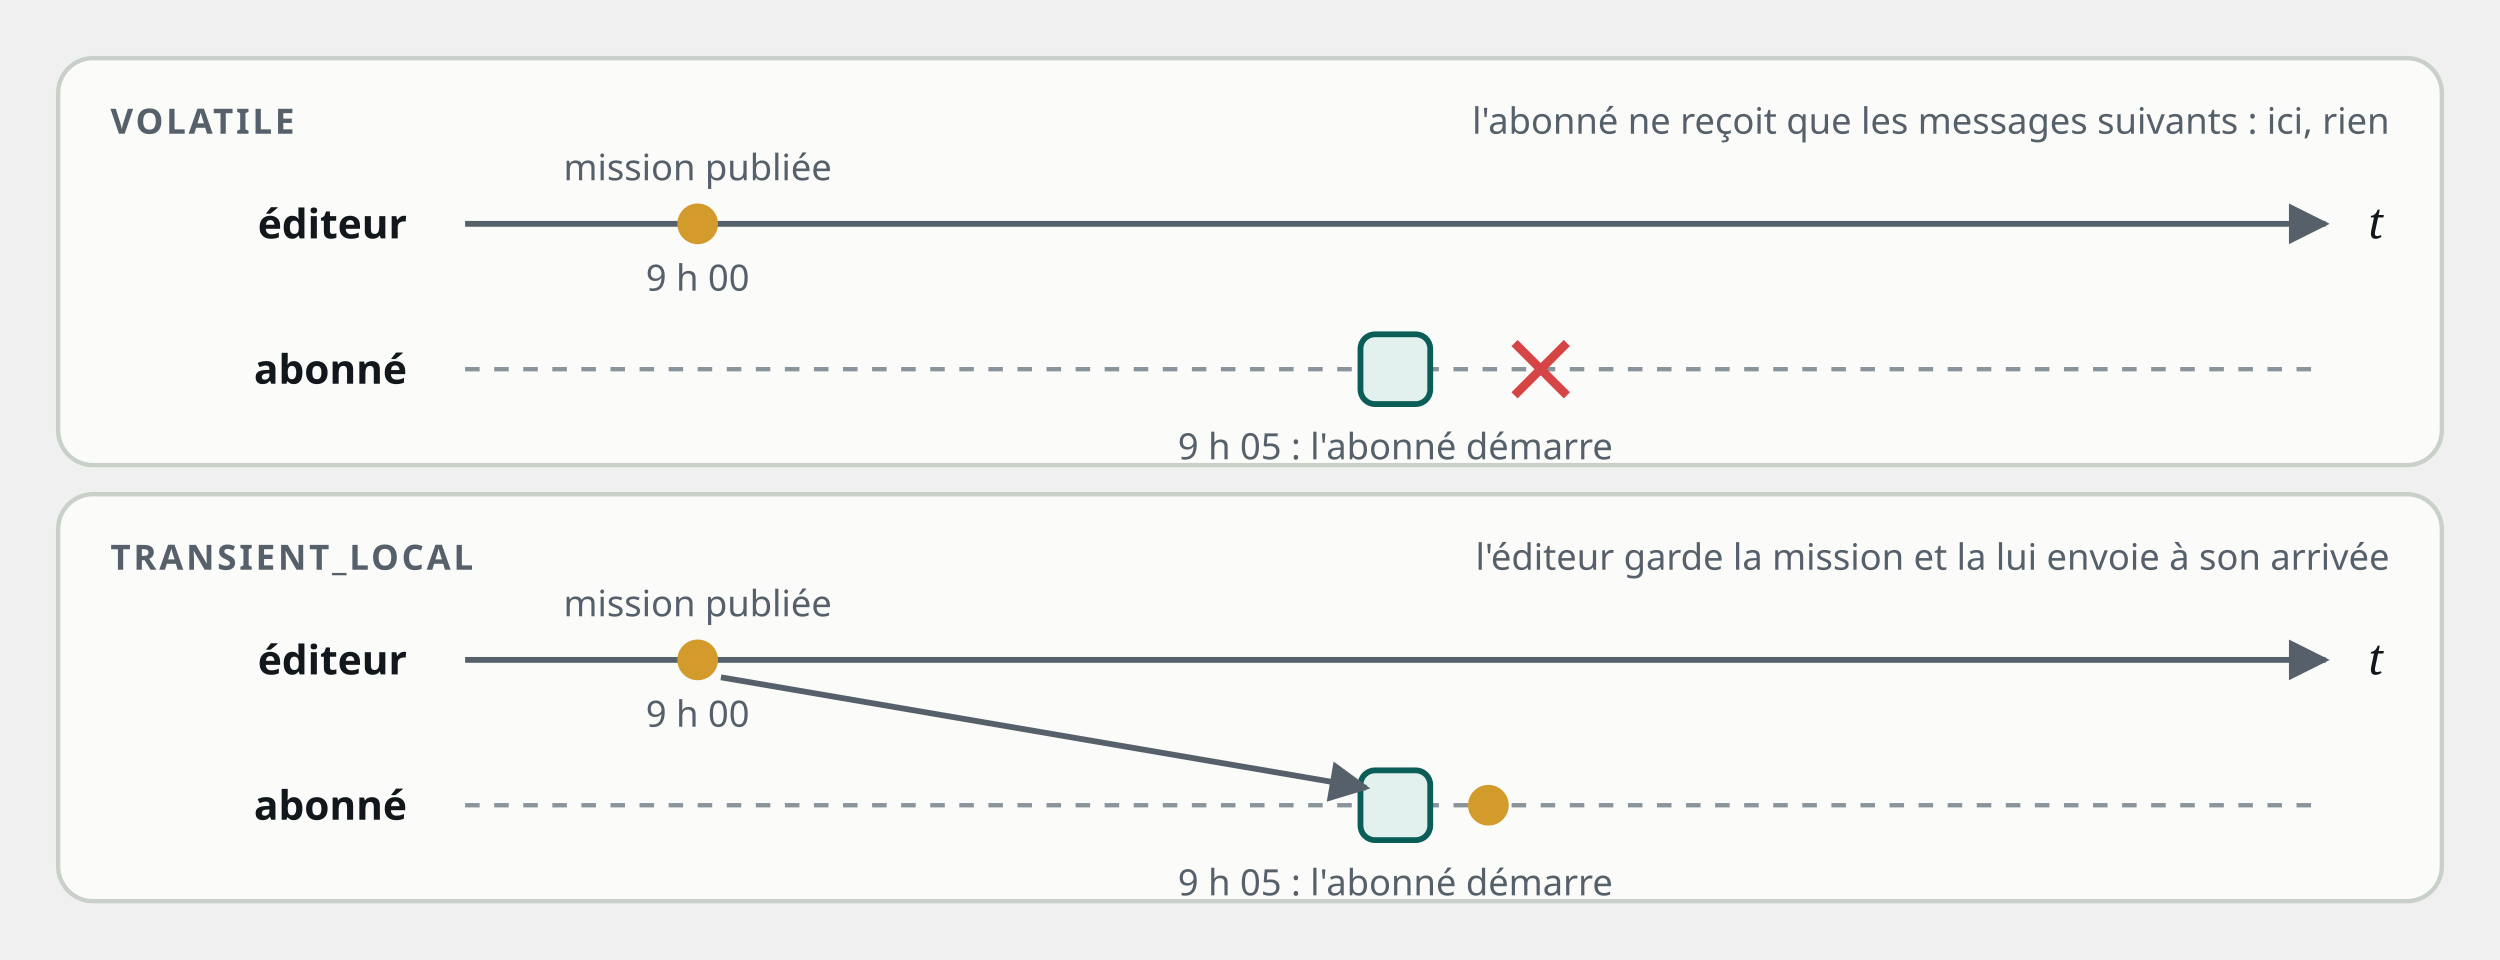
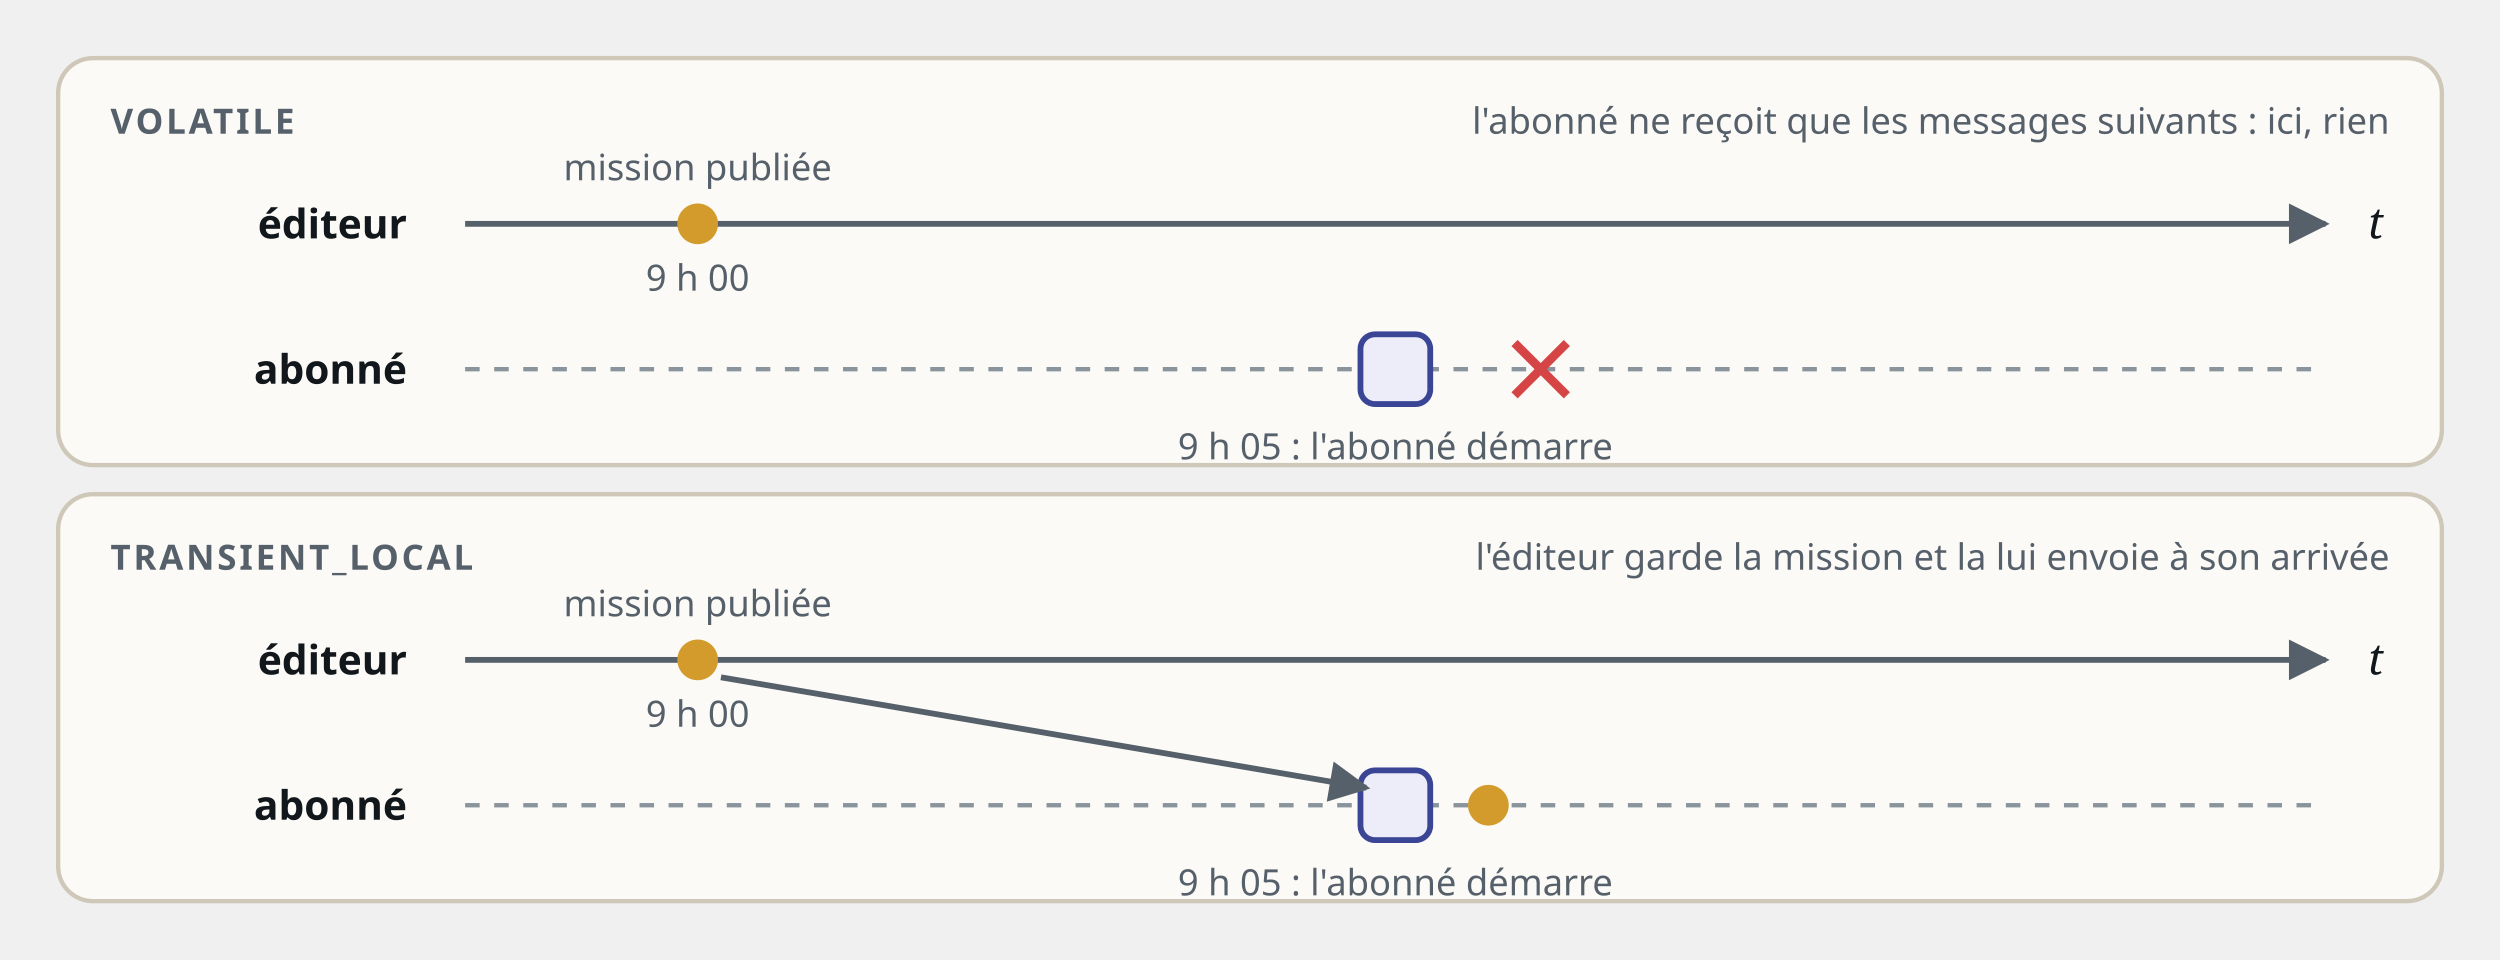
<svg xmlns="http://www.w3.org/2000/svg" viewBox="0 0 860 330" role="img" aria-labelledby="t d">
  <style>
- .fond { fill: #fbfbf9; stroke: #c9cfc9; stroke-width: 1.5; }
- .grille { stroke: #e7eae6; stroke-width: 1; }
- .boite { fill: #ffffff; stroke: #c9cfc9; stroke-width: 1.5; }
- .calcul { fill: #e3f1ee; stroke: #0b5e57; stroke-width: 2; }
+ .fond { fill: #fbfaf6; stroke: #cfc8b8; stroke-width: 1.5; }
+ .grille { stroke: #ece8de; stroke-width: 1; }
+ .boite { fill: #ffffff; stroke: #cfc8b8; stroke-width: 1.5; }
+ .calcul { fill: #ecedf9; stroke: #3b4596; stroke-width: 2; }
.capteur { fill: #fff8e8; stroke: #d39a2c; stroke-width: 2; }
.actionneur { fill: #eef1f5; stroke: #56606a; stroke-width: 2; }
- .robot { fill: #e3f1ee; stroke: #0b5e57; stroke-width: 2; }
+ .robot { fill: #ecedf9; stroke: #3b4596; stroke-width: 2; }
.roue { fill: #12171c; }
.roulette { fill: #ffffff; stroke: #12171c; stroke-width: 1.5; }
- .nez { fill: #0b5e57; }
+ .nez { fill: #3b4596; }
.ax-x { stroke: #d64545; stroke-width: 3; fill: none; } .ax-y { stroke: #2f9e44; stroke-width: 3; fill: none; }
.px { fill: #d64545; } .py { fill: #2f9e44; }
.trait { stroke: #56606a; stroke-width: 2; fill: none; }
.tirets { stroke: #8a949c; stroke-width: 1.5; stroke-dasharray: 5 5; fill: none; }
.trajet { stroke: #d39a2c; stroke-width: 3; fill: none; stroke-linecap: round; }
.trajet-pointe { fill: #d39a2c; }
- .vitesse { stroke: #0b5e57; stroke-width: 3; fill: none; }
- .vitesse-pointe { fill: #0b5e57; }
+ .vitesse { stroke: #3b4596; stroke-width: 3; fill: none; }
+ .vitesse-pointe { fill: #3b4596; }
.pointe { fill: #56606a; }
.cir { fill: #d39a2c; }
.t { fill: #12171c; font: 400 14px "IBM Plex Sans", system-ui, sans-serif; }
.t-gras { fill: #12171c; font: 600 14px "IBM Plex Sans", system-ui, sans-serif; }
.t-titre { fill: #12171c; font: 600 16px "IBM Plex Sans", system-ui, sans-serif; }
.t-petit { fill: #56606a; font: 400 12.5px "IBM Plex Sans", system-ui, sans-serif; }
.t-sur { fill: #56606a; font: 600 12px "IBM Plex Sans", system-ui, sans-serif; letter-spacing: 0.08em; }
.t-math { fill: #12171c; font: italic 500 15px "IBM Plex Serif", Georgia, serif; }
.t-code { fill: #12171c; font: 500 13px "JetBrains Mono", "DejaVu Sans Mono", monospace; }
- .t-accent { fill: #0b5e57; font: 600 13px "IBM Plex Sans", system-ui, sans-serif; }
+ .t-accent { fill: #3b4596; font: 600 13px "IBM Plex Sans", system-ui, sans-serif; }
.t-ambre { fill: #8a5d10; font: 600 13px "IBM Plex Sans", system-ui, sans-serif; }
.t-x { fill: #d64545; font: 600 13px "JetBrains Mono", monospace; } .t-y { fill: #2f9e44; font: 600 13px "JetBrains Mono", monospace; }
- .badge { fill: #0b5e57; } .t-badge { fill: #ffffff; font: 600 12px "IBM Plex Sans", system-ui, sans-serif; }
- .sep { stroke: #e2e5e1; stroke-width: 1.5; }
+ .badge { fill: #3b4596; } .t-badge { fill: #ffffff; font: 600 12px "IBM Plex Sans", system-ui, sans-serif; }
+ .sep { stroke: #e7e2d6; stroke-width: 1.5; }
@media (prefers-color-scheme: dark) {
-   .fond { fill: #0f161d; stroke: #34424f; } .grille { stroke: #1b2630; }
-   .boite { fill: #121a22; stroke: #34424f; }
-   .calcul, .robot { fill: #12302d; stroke: #4fb3a7; }
+   .fond { fill: #101114; stroke: #3a3b42; } .grille { stroke: #1f2026; }
+   .boite { fill: #16171b; stroke: #3a3b42; }
+   .calcul, .robot { fill: #1d2140; stroke: #9aa4f0; }
  .capteur { fill: #2a2212; stroke: #f2b544; }
-   .actionneur { fill: #1a222b; stroke: #8a99a8; }
-   .roue { fill: #c9d3dc; } .roulette { fill: #121a22; stroke: #c9d3dc; } .nez { fill: #4fb3a7; }
+   .actionneur { fill: #1c1d22; stroke: #9a9aa3; }
+   .roue { fill: #c9c9cf; } .roulette { fill: #16171b; stroke: #c9c9cf; } .nez { fill: #9aa4f0; }
  .ax-x { stroke: #ff6b6b; } .ax-y { stroke: #51cf66; } .px, .t-x { fill: #ff6b6b; } .py, .t-y { fill: #51cf66; }
-   .trait { stroke: #8a99a8; } .tirets { stroke: #5d6b78; } .pointe { fill: #8a99a8; }
+   .trait { stroke: #9a9aa3; } .tirets { stroke: #62636b; } .pointe { fill: #9a9aa3; }
  .trajet { stroke: #f2b544; } .trajet-pointe, .cir { fill: #f2b544; }
-   .vitesse { stroke: #4fb3a7; } .vitesse-pointe { fill: #4fb3a7; }
-   .t, .t-gras, .t-titre, .t-math, .t-code { fill: #e3e8ee; }
-   .t-petit, .t-sur { fill: #8a99a8; } .t-accent { fill: #4fb3a7; } .t-ambre { fill: #f2b544; }
-   .badge { fill: #4fb3a7; } .t-badge { fill: #0b1015; } .sep { stroke: #22303c; }
+   .vitesse { stroke: #9aa4f0; } .vitesse-pointe { fill: #9aa4f0; }
+   .t, .t-gras, .t-titre, .t-math, .t-code { fill: #f4f1ea; }
+   .t-petit, .t-sur { fill: #9a9aa3; } .t-accent { fill: #9aa4f0; } .t-ambre { fill: #f2b544; }
+   .badge { fill: #9aa4f0; } .t-badge { fill: #0b0b0d; } .sep { stroke: #26272d; }
}
</style>
  <defs>
    <marker id="m-trait" viewBox="0 0 10 10" refX="9" refY="5" markerWidth="7" markerHeight="7" orient="auto-start-reverse">
      <path class="pointe" d="M0 0 L10 5 L0 10 z" />
    </marker>
    <marker id="m-trajet" viewBox="0 0 10 10" refX="8" refY="5" markerWidth="6" markerHeight="6" orient="auto">
      <path class="trajet-pointe" d="M0 0 L10 5 L0 10 z" />
    </marker>
    <marker id="m-vitesse" viewBox="0 0 10 10" refX="8" refY="5" markerWidth="6" markerHeight="6" orient="auto">
      <path class="vitesse-pointe" d="M0 0 L10 5 L0 10 z" />
    </marker>
    <marker id="m-x" viewBox="0 0 10 10" refX="8" refY="5" markerWidth="5" markerHeight="5" orient="auto">
      <path class="px" d="M0 0 L10 5 L0 10 z" />
    </marker>
    <marker id="m-y" viewBox="0 0 10 10" refX="8" refY="5" markerWidth="5" markerHeight="5" orient="auto">
      <path class="py" d="M0 0 L10 5 L0 10 z" />
    </marker>
  </defs>
  <rect class="fond" x="20.0" y="20.0" width="820.0" height="140.0" rx="12" />
  <text class="t-sur" x="38.0" y="46.0" text-anchor="start">VOLATILE</text>
  <text class="t-gras" x="140.0" y="82.0" text-anchor="end">éditeur</text>
  <text class="t-gras" x="140.0" y="132.0" text-anchor="end">abonné</text>
  <line class="trait" x1="160.0" y1="77.0" x2="800.0" y2="77.0" marker-end="url(#m-trait)" />
  <line class="tirets" x1="160.0" y1="127.0" x2="800.0" y2="127.0" />
  <text class="t-math" x="820.0" y="82.0" text-anchor="end">t</text>
  <circle class="cir" cx="240" cy="77" r="7" />
  <text class="t-petit" x="240.0" y="62.0" text-anchor="middle">mission publiée</text>
  <text class="t-petit" x="240.0" y="100.0" text-anchor="middle">9 h 00</text>
  <rect class="calcul" x="468.0" y="115.0" width="24.0" height="24.0" rx="5" />
  <text class="t-petit" x="480.0" y="158.0" text-anchor="middle">9 h 05 : l'abonné démarre</text>
  <text class="t-petit" x="822.0" y="46.0" text-anchor="end">l'abonné ne reçoit que les messages suivants : ici, rien</text>
  <rect class="fond" x="20.0" y="170.0" width="820.0" height="140.0" rx="12" />
  <text class="t-sur" x="38.0" y="196.0" text-anchor="start">TRANSIENT_LOCAL</text>
  <text class="t-gras" x="140.0" y="232.0" text-anchor="end">éditeur</text>
  <text class="t-gras" x="140.0" y="282.0" text-anchor="end">abonné</text>
  <line class="trait" x1="160.0" y1="227.0" x2="800.0" y2="227.0" marker-end="url(#m-trait)" />
  <line class="tirets" x1="160.0" y1="277.0" x2="800.0" y2="277.0" />
  <text class="t-math" x="820.0" y="232.0" text-anchor="end">t</text>
  <circle class="cir" cx="240" cy="227" r="7" />
  <text class="t-petit" x="240.0" y="212.0" text-anchor="middle">mission publiée</text>
  <text class="t-petit" x="240.0" y="250.0" text-anchor="middle">9 h 00</text>
  <rect class="calcul" x="468.0" y="265.0" width="24.0" height="24.0" rx="5" />
  <text class="t-petit" x="480.0" y="308.0" text-anchor="middle">9 h 05 : l'abonné démarre</text>
  <text class="t-petit" x="822.0" y="196.0" text-anchor="end">l'éditeur garde la mission et la lui envoie à son arrivée</text>
  <line class="trait" x1="248.0" y1="233.0" x2="470.0" y2="271.0" marker-end="url(#m-trait)" />
  <circle class="cir" cx="512" cy="277" r="7" />
  <line class="ax-x" x1="521.0" y1="118.0" x2="539.0" y2="136.0" />
  <line class="ax-x" x1="521.0" y1="136.0" x2="539.0" y2="118.0" />
</svg>
